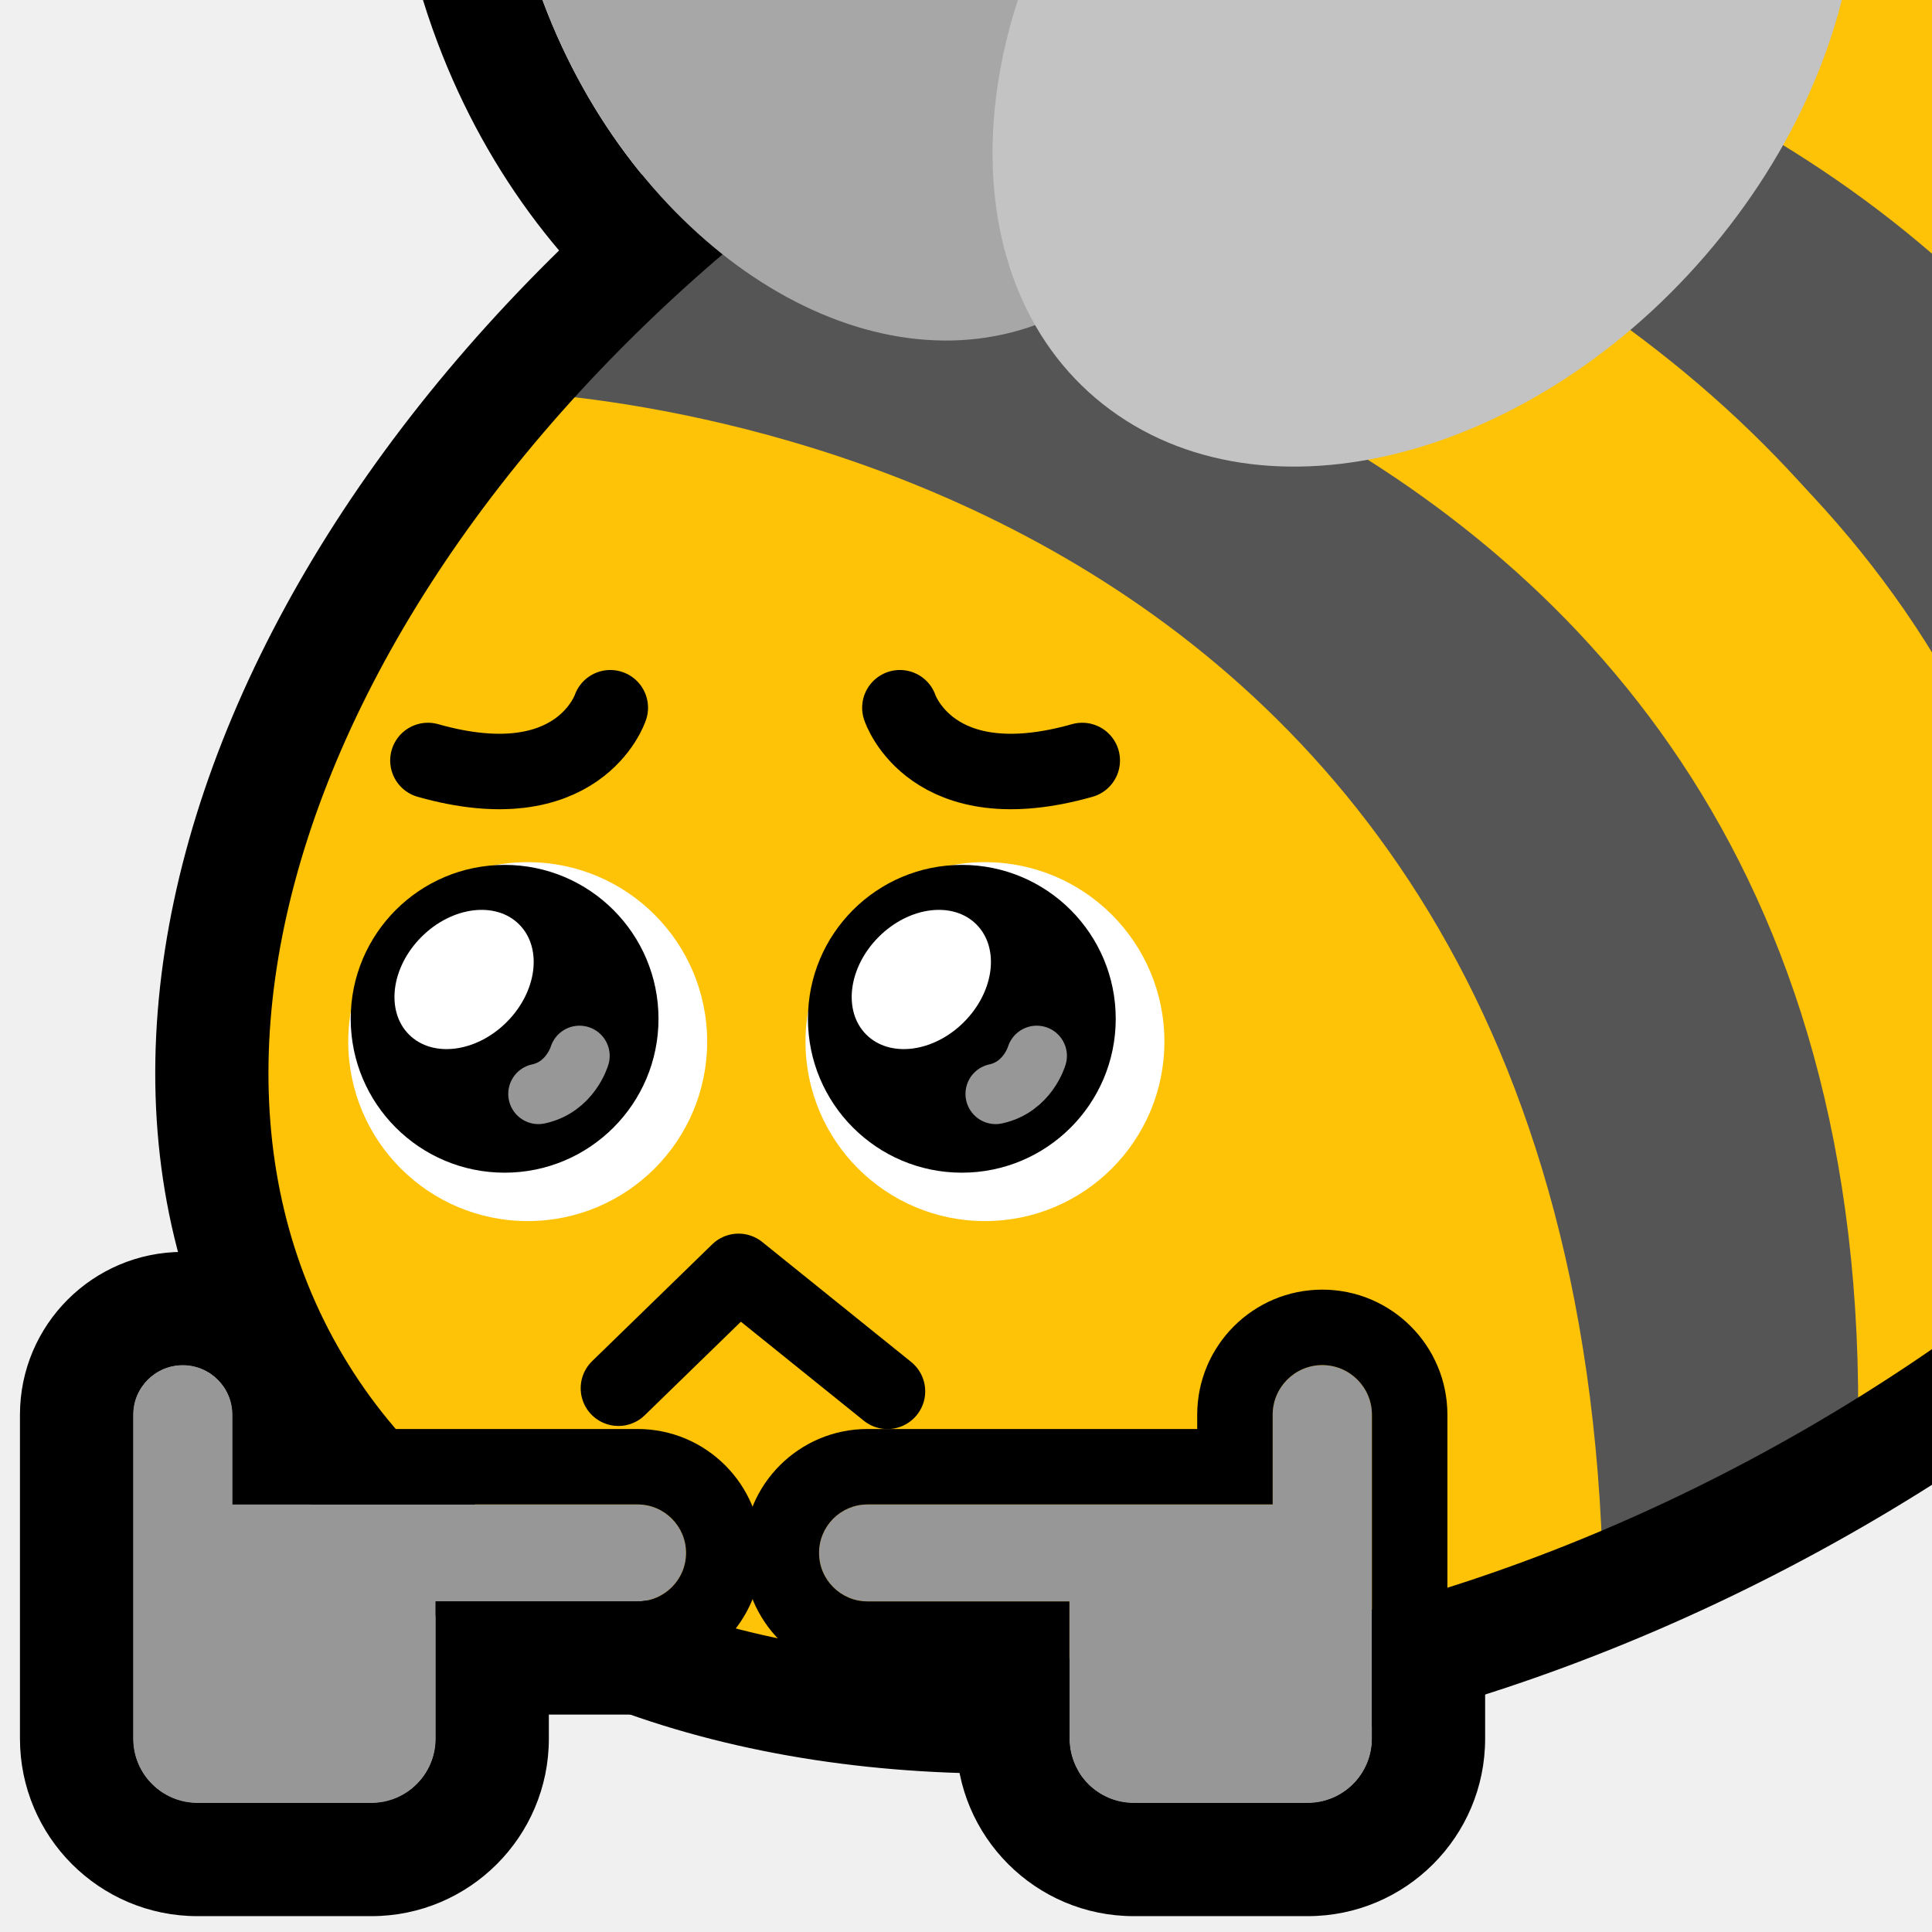
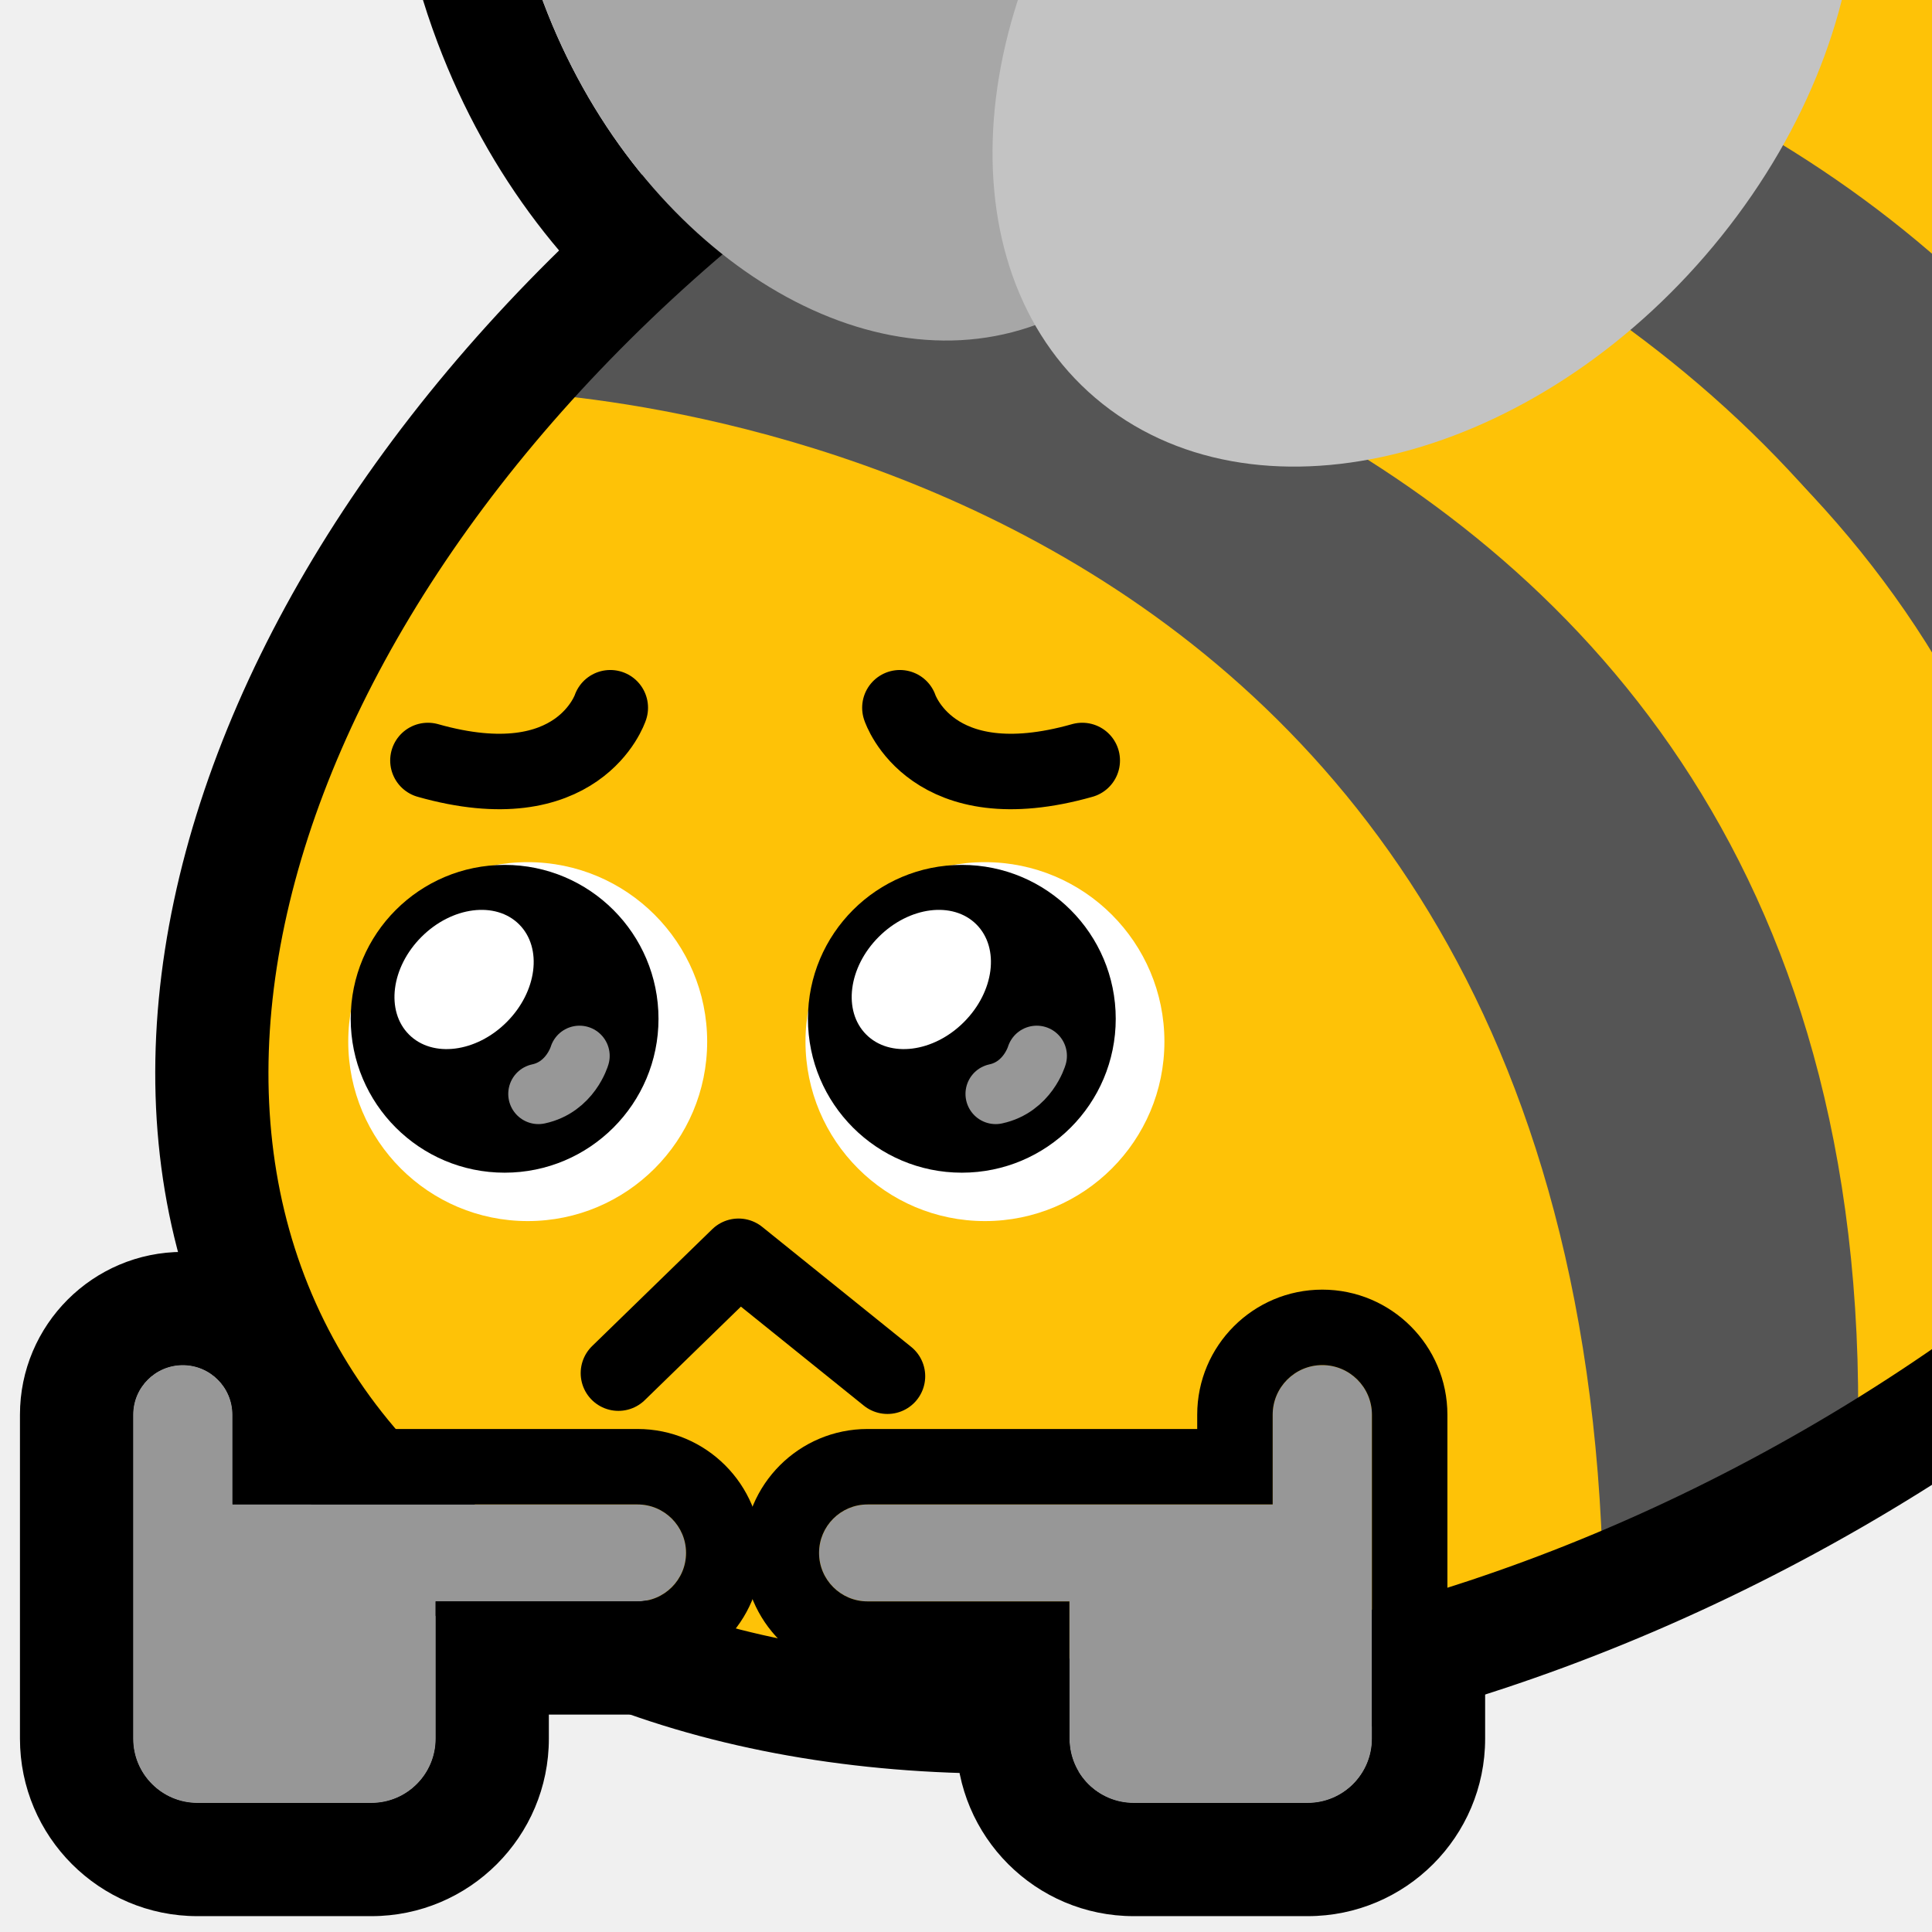
<svg xmlns="http://www.w3.org/2000/svg" width="100%" height="100%" viewBox="0 0 256 256" version="1.1" xml:space="preserve" style="fill-rule:evenodd;clip-rule:evenodd;stroke-linecap:round;stroke-linejoin:round;stroke-miterlimit:1.5;">
  <rect id="blobbee_bottom" x="0" y="0" width="256" height="256" style="fill:none;" />
  <clipPath id="_clip1">
    <rect x="0" y="0" width="256" height="256" />
  </clipPath>
  <g clip-path="url(#_clip1)">
    <path id="Wings-outline" d="M130.856,59.756C103.019,62.47 71.403,41.235 57.982,5.65C42.637,-35.039 58.037,-75.299 88.386,-85.447C112.041,-93.356 140.798,-81.45 159.283,-56.218C186.131,-74.864 218.386,-77.209 239.378,-61.728C266.807,-41.5 268.887,4.414 239.797,40.686C211.162,76.39 165.207,86.274 138.208,66.364C135.509,64.373 133.058,62.162 130.856,59.756ZM137.155,43.08C139.645,47.429 142.961,51.231 147.111,54.291C168.802,70.288 205.09,59.987 228.095,31.302C251.1,2.617 252.167,-33.659 230.475,-49.656C210.553,-64.348 178.317,-56.856 155.368,-33.312C142.407,-61.872 115.433,-78.674 93.143,-71.221C69.559,-63.336 60.093,-31.263 72.017,0.357C83.942,31.976 112.771,51.244 136.356,43.359C136.624,43.269 136.89,43.176 137.155,43.08Z" />
    <path id="Right-hand-outline" d="M153.86,184.349C155.369,173.913 164.36,165.883 175.212,165.883C187.12,165.883 196.788,175.551 196.788,187.459L196.788,230.383C196.788,243.362 186.25,253.899 173.271,253.899L150.222,253.899C137.243,253.899 126.706,243.362 126.706,230.383L126.706,227.191L114.95,227.191C103.128,227.191 93.529,217.592 93.529,205.77C93.529,193.948 103.128,184.349 114.95,184.349L153.86,184.349ZM181.788,230.383L181.788,187.459C181.788,183.83 178.841,180.883 175.212,180.883C171.583,180.883 168.637,183.83 168.637,187.459L168.637,199.349L114.95,199.349C111.406,199.349 108.529,202.226 108.529,205.77C108.529,209.314 111.406,212.191 114.95,212.191L141.706,212.191L141.706,230.383C141.706,235.083 145.522,238.899 150.222,238.899L173.271,238.899C177.971,238.899 181.788,235.083 181.788,230.383Z" />
    <path id="Left-hand-outline" d="M45.573,184.349L84.482,184.349C96.305,184.349 105.903,193.948 105.903,205.77C105.903,217.592 96.305,227.191 84.482,227.191C84.482,227.191 72.726,227.191 72.726,227.191L72.726,230.383C72.726,243.362 62.189,253.899 49.21,253.899L26.161,253.899C13.182,253.899 2.645,243.362 2.645,230.383L2.645,187.459C2.645,175.551 12.312,165.883 24.22,165.883C35.072,165.883 44.064,173.913 45.573,184.349ZM17.645,230.383C17.645,235.083 21.461,238.899 26.161,238.899L49.21,238.899C53.91,238.899 57.726,235.083 57.726,230.383L57.726,212.191L84.482,212.191C88.026,212.191 90.903,209.314 90.903,205.77C90.903,202.226 88.026,199.349 84.482,199.349L30.796,199.349L30.796,187.459C30.796,183.83 27.849,180.883 24.22,180.883C20.591,180.883 17.645,183.83 17.645,187.459L17.645,230.383Z" />
    <path id="Body" d="M127.902,1.921C208.729,-44.745 300.137,-39.183 331.897,14.333C363.657,67.85 323.82,149.185 242.993,195.851C162.165,242.517 70.758,236.955 38.998,183.439C7.237,129.922 47.074,48.587 127.902,1.921Z" style="fill:rgb(254,194,7);" />
    <g id="Stripes">
      <path d="M188.793,-16.095C187.039,-14.699 315.054,-20.58 327.076,109.803C391.095,-61.796 189.429,-29.021 188.793,-16.095Z" style="fill:rgb(85,85,85);" />
      <path d="M327.076,111.159C319.401,-14.647 191.893,-17.614 192.59,-21.35L145.073,-3.751C145.073,-3.751 299.034,-6.142 304.518,142.104L323.15,113.42" style="fill:rgb(254,194,7);" />
      <path d="M275.897,172.628L304.252,142.104C298.868,-6.332 141.84,-8.914 141.842,-8.859L116.671,5.99C116.437,6.032 279.066,19.108 275.897,172.628Z" style="fill:rgb(85,85,85);" />
      <path d="M118.8,6.104L91.65,27.286C91.65,27.286 247.73,42.825 246.071,194.336L275.383,174.688C286.256,24.404 117.148,7.374 114.749,9.264" style="fill:rgb(254,194,7);" />
      <path d="M85.819,30.174L65.463,51.814C65.463,51.814 209.143,53.111 212.42,209.36L246.071,194.336C251.812,38.125 90.484,31.835 85.819,30.174Z" style="fill:rgb(85,85,85);" />
    </g>
    <path id="Body-outline" d="M127.902,1.921C208.729,-44.745 300.137,-39.183 331.897,14.333C363.657,67.85 323.82,149.185 242.993,195.851C162.165,242.517 70.758,236.955 38.998,183.439C7.237,129.922 47.074,48.587 127.902,1.921Z" style="fill:none;stroke:black;stroke-width:15px;" />
    <g id="Wings">
      <path id="Back-wing" d="M93.143,-71.221C116.727,-79.107 145.556,-59.838 157.481,-28.219C169.406,3.4 159.94,35.473 136.356,43.359C112.771,51.244 83.942,31.976 72.017,0.357C60.093,-31.263 69.559,-63.336 93.143,-71.221Z" style="fill:rgb(167,167,167);" />
      <path id="Front-wing" d="M230.475,-49.656C252.167,-33.659 251.1,2.617 228.095,31.302C205.09,59.987 168.802,70.288 147.111,54.291C125.419,38.295 126.486,2.019 149.491,-26.666C172.496,-55.351 208.784,-65.652 230.475,-49.656Z" style="fill:rgb(195,195,195);" />
    </g>
    <g id="Face">
-       <path id="Mouth" d="M81.944,183.947L97.86,168.462L117.594,184.357" style="fill:none;stroke:black;stroke-width:10px;" />
+       <path id="Mouth" d="M81.944,181.947L97.86,166.462L117.594,182.357" style="fill:none;stroke:black;stroke-width:10px;" />
      <g id="Eyes">
        <g id="Right-eye">
          <circle id="Eye-white" cx="130.511" cy="138.02" r="23.779" style="fill:white;" />
          <circle id="Pupil" cx="127.449" cy="134.995" r="20.392" />
          <path id="Eye-reflection-top" d="M116.435,124.142C120.462,120.114 126.262,119.374 129.377,122.489C132.493,125.605 131.752,131.404 127.724,135.432C123.697,139.46 117.897,140.2 114.782,137.085C111.666,133.969 112.407,128.17 116.435,124.142Z" style="fill:white;" />
          <path id="Eye-reflection-bottom" d="M137.373,139.908C137.373,139.908 136.174,144.044 131.932,144.949" style="fill:none;stroke:rgb(151,151,151);stroke-width:8px;" />
        </g>
        <g id="Left-eye">
          <circle id="Eye-white1" cx="69.924" cy="138.02" r="23.779" style="fill:white;" />
          <circle id="Pupil1" cx="66.863" cy="134.995" r="20.392" />
          <path id="Eye-reflection-top1" d="M55.848,124.142C59.876,120.114 65.675,119.374 68.791,122.489C71.906,125.605 71.166,131.404 67.138,135.432C63.11,139.46 57.311,140.2 54.195,137.085C51.08,133.969 51.82,128.17 55.848,124.142Z" style="fill:white;" />
          <path id="Eye-reflection-bottom1" d="M76.787,139.908C76.787,139.908 75.588,144.044 71.346,144.949" style="fill:none;stroke:rgb(151,151,151);stroke-width:8px;" />
        </g>
      </g>
      <g id="Eyebrows">
        <path id="Right-eyebrow" d="M119.24,93.778C119.24,93.778 123.395,106.434 143.404,100.768" style="fill:none;stroke:black;stroke-width:10px;" />
        <path id="Left-eyebrow" d="M80.867,93.778C80.867,93.778 76.712,106.434 56.702,100.768" style="fill:none;stroke:black;stroke-width:10px;" />
      </g>
    </g>
    <path id="Right-hand" d="M181.788,230.383L181.788,187.459C181.788,183.83 178.841,180.883 175.212,180.883C171.583,180.883 168.637,183.83 168.637,187.459L168.637,199.349L114.95,199.349C111.406,199.349 108.529,202.226 108.529,205.77C108.529,209.314 111.406,212.191 114.95,212.191L141.706,212.191L141.706,230.383C141.706,235.083 145.522,238.899 150.222,238.899L173.271,238.899C177.971,238.899 181.788,235.083 181.788,230.383Z" style="fill:rgb(151,151,151);" />
    <path d="M191.788,230.383C191.788,240.602 183.491,248.899 173.271,248.899L150.222,248.899C140.003,248.899 131.706,240.602 131.706,230.383L131.706,222.191L114.95,222.191C105.887,222.191 98.529,214.833 98.529,205.77C98.529,196.707 105.887,189.349 114.95,189.349L158.637,189.349L158.637,187.459C158.637,178.31 166.064,170.883 175.212,170.883C184.36,170.883 191.788,178.31 191.788,187.459L191.788,230.383ZM181.788,230.383L181.788,187.459C181.788,183.83 178.841,180.883 175.212,180.883C171.583,180.883 168.637,183.83 168.637,187.459L168.637,199.349L114.95,199.349C111.406,199.349 108.529,202.226 108.529,205.77C108.529,209.314 111.406,212.191 114.95,212.191L141.706,212.191L141.706,230.383C141.706,235.083 145.522,238.899 150.222,238.899L173.271,238.899C177.971,238.899 181.788,235.083 181.788,230.383Z" />
    <path id="Left-hand" d="M17.645,230.383L17.645,187.459C17.645,183.83 20.591,180.883 24.22,180.883C27.849,180.883 30.796,183.83 30.796,187.459L30.796,199.349L84.482,199.349C88.026,199.349 90.903,202.226 90.903,205.77C90.903,209.314 88.026,212.191 84.482,212.191L57.726,212.191L57.726,230.383C57.726,235.083 53.91,238.899 49.21,238.899L26.161,238.899C21.461,238.899 17.645,235.083 17.645,230.383Z" style="fill:rgb(151,151,151);" />
    <path d="M7.645,230.383L7.645,187.459C7.645,178.31 15.072,170.883 24.22,170.883C33.368,170.883 40.796,178.31 40.796,187.459L40.796,189.349L84.482,189.349C93.545,189.349 100.903,196.707 100.903,205.77C100.903,214.833 93.545,222.191 84.482,222.191L67.726,222.191L67.726,230.383C67.726,240.602 59.429,248.899 49.21,248.899L26.161,248.899C15.942,248.899 7.645,240.602 7.645,230.383ZM17.645,230.383C17.645,235.083 21.461,238.899 26.161,238.899L49.21,238.899C53.91,238.899 57.726,235.083 57.726,230.383L57.726,212.191L84.482,212.191C88.026,212.191 90.903,209.314 90.903,205.77C90.903,202.226 88.026,199.349 84.482,199.349L30.796,199.349L30.796,187.459C30.796,183.83 27.849,180.883 24.22,180.883C20.591,180.883 17.645,183.83 17.645,187.459L17.645,230.383Z" />
  </g>
</svg>
